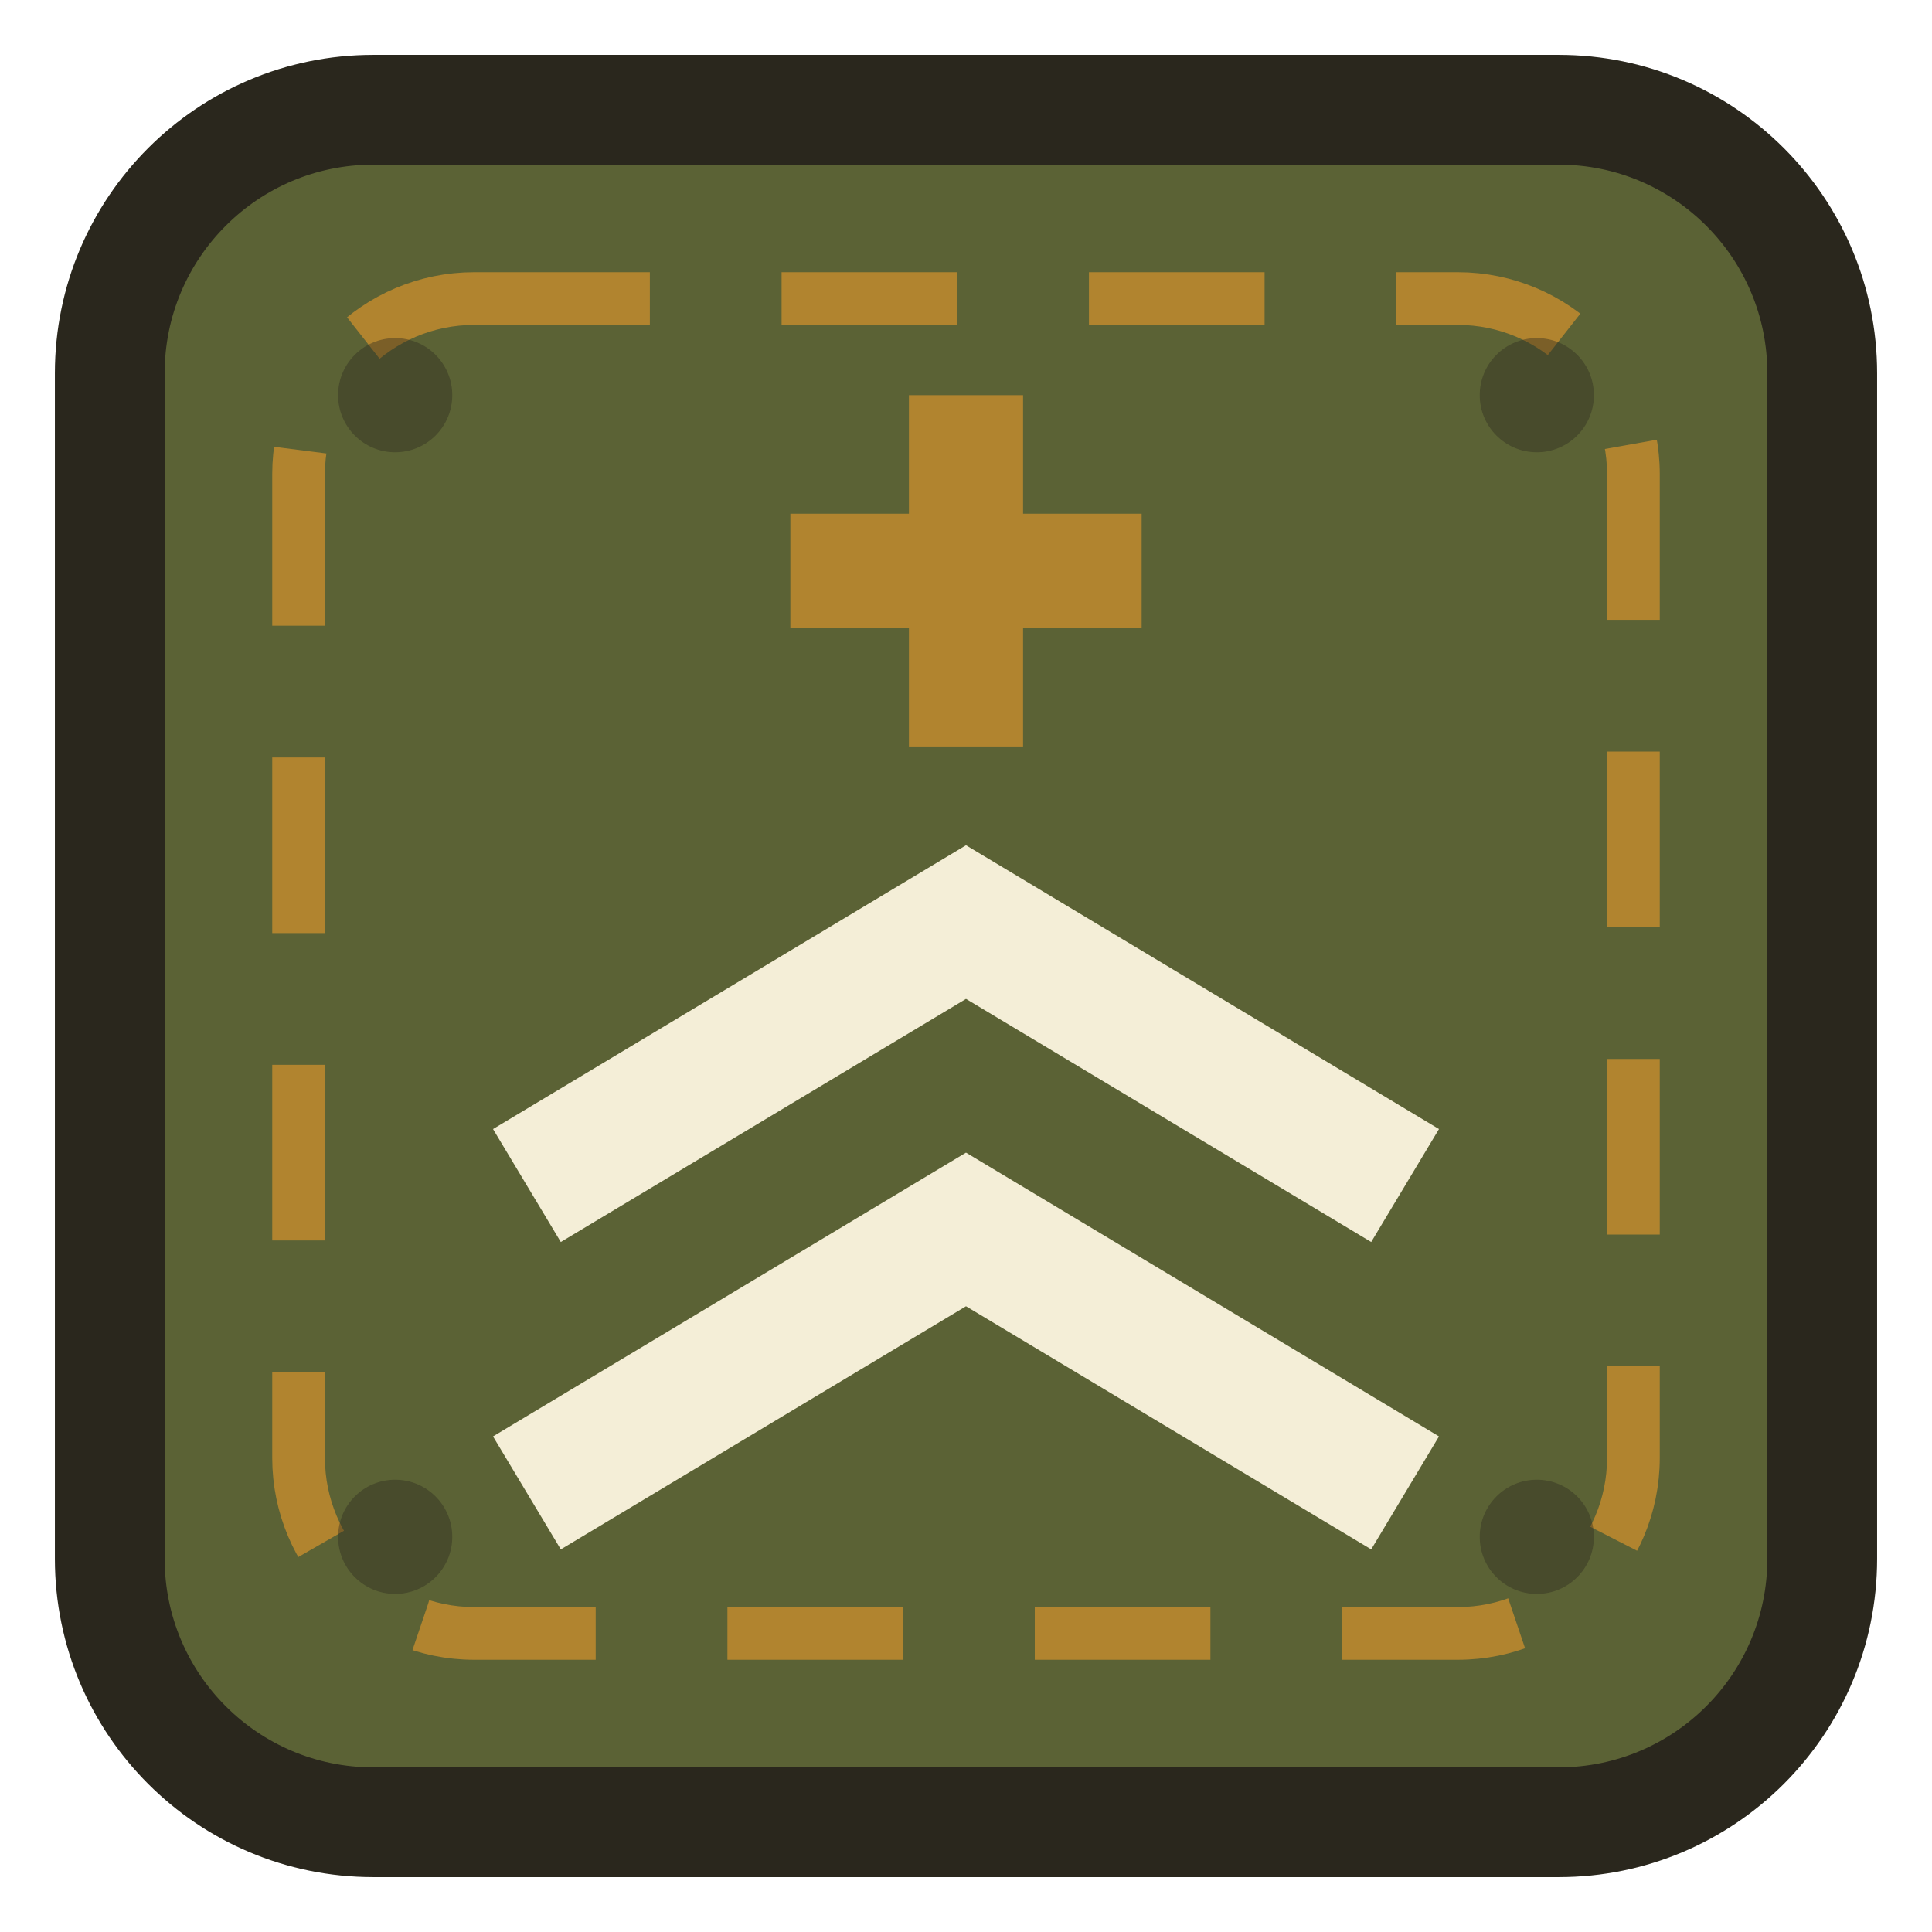
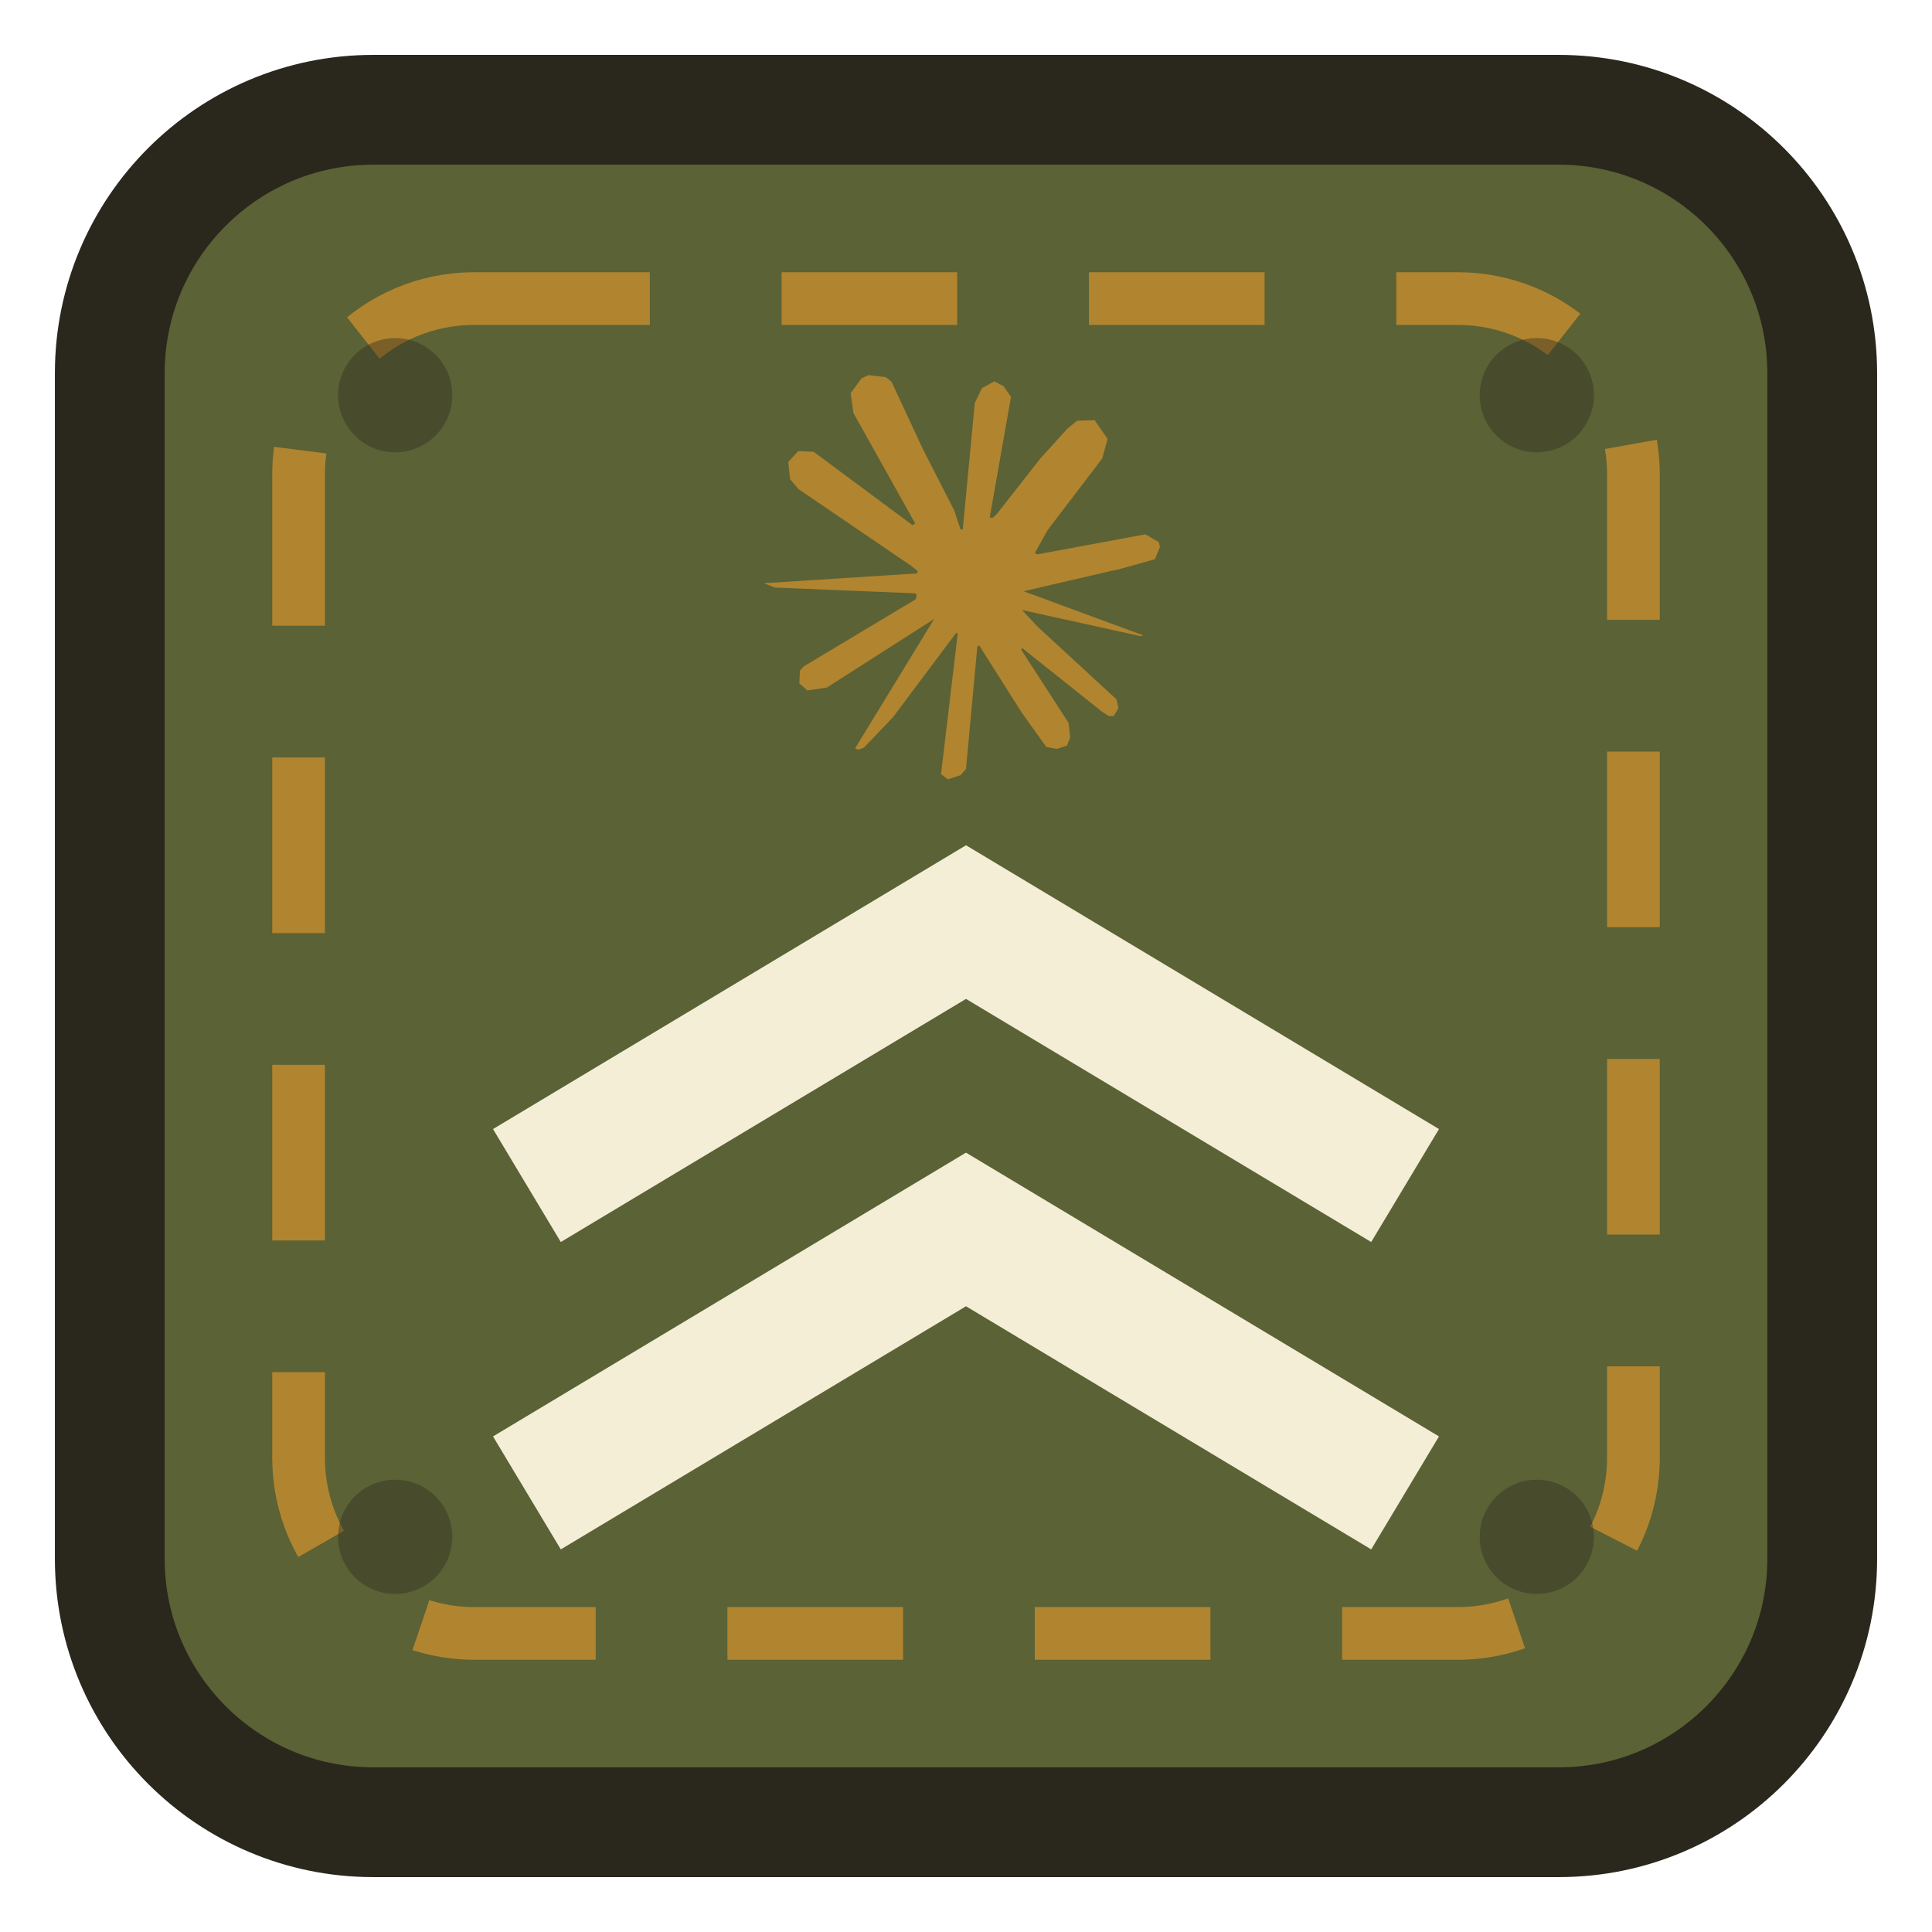
<svg xmlns="http://www.w3.org/2000/svg" viewBox="0 0 44 44" width="44" height="44" role="img" aria-label="Command HQ">
  <rect x="2.5" y="2.5" width="39" height="39" rx="6" fill="#5b6235" stroke="#2a271d" stroke-width="2.5" />
  <rect x="6.8" y="6.8" width="30.4" height="30.4" rx="4" fill="none" stroke="#b1842f" stroke-width="1.2" stroke-dasharray="4 3" />
-   <path d="M22 9V17M18 13H26" stroke="#b1842f" stroke-width="2.6" />
+   <path d="M25.317 13 L23.313 13.465 L26.029 14.467 L25.985 14.49 L23.276 13.893 L23.639 14.28 L25.427 15.927 L25.472 16.126 L25.365 16.307 L25.25 16.307 L25.1 16.21 L23.276 14.757 L23.261 14.802 L24.336 16.463 L24.373 16.797 L24.299 16.982 L24.066 17.056 L23.828 17.011 L23.276 16.239 L22.299 14.697 L22.258 14.728 L22 17.513 L21.878 17.653 L21.584 17.749 L21.431 17.631 L21.812 14.427 L21.776 14.414 L20.337 16.335 L19.675 17.027 L19.552 17.074 L19.473 17.045 L21.274 14.097 L18.833 15.658 L18.386 15.724 L18.204 15.561 L18.219 15.272 L18.304 15.177 L20.853 13.649 L20.879 13.559 L20.847 13.513 L17.644 13.381 L17.396 13.282 L20.883 13.059 L20.902 13.01 L20.758 12.891 L18.186 11.14 L17.994 10.914 L17.952 10.52 L18.179 10.274 L18.531 10.29 L20.784 11.961 L20.842 11.92 L19.436 9.406 L19.373 8.955 L19.62 8.617 L19.778 8.543 L20.173 8.589 L20.303 8.691 L21.02 10.231 L21.733 11.625 L21.876 12.058 L21.926 12.056 L22.2 9.179 L22.364 8.839 L22.645 8.684 L22.856 8.795 L23.025 9.038 L22.54 11.788 L22.617 11.788 L22.706 11.7 L23.697 10.437 L24.312 9.759 L24.53 9.581 L24.93 9.57 L25.224 9.994 L25.102 10.443 L23.859 12.073 L23.568 12.594 L23.625 12.625 L26.084 12.169 L26.39 12.344 L26.417 12.458 L26.302 12.737 L25.465 12.97 Z" fill="#b1842f" />
  <g fill="none" stroke="#f4eed7" stroke-width="3" stroke-linejoin="miter">
    <path d="M12 27 L22 21 L32 27" />
    <path d="M12 34 L22 28 L32 34" />
  </g>
  <g fill="#2a271d" opacity=".4">
    <circle cx="9" cy="9" r="1.3" />
    <circle cx="35" cy="9" r="1.3" />
    <circle cx="9" cy="35" r="1.3" />
    <circle cx="35" cy="35" r="1.3" />
  </g>
</svg>
